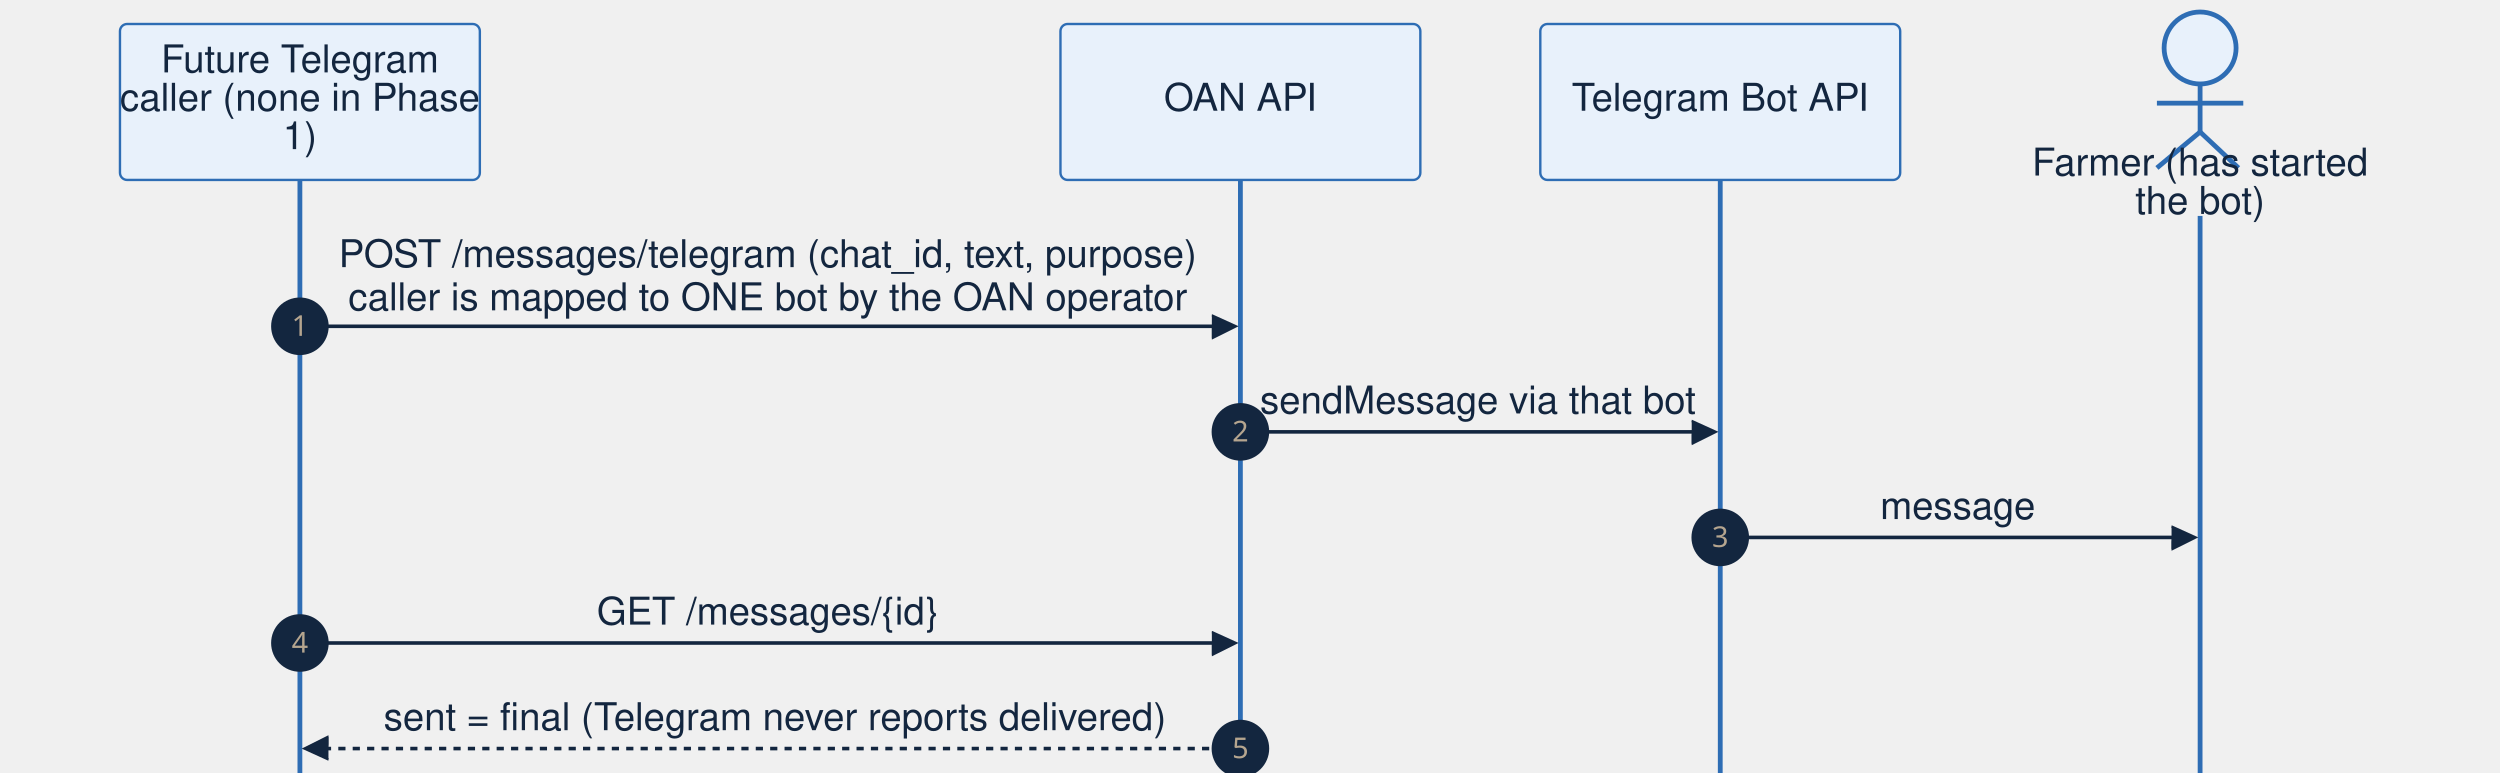
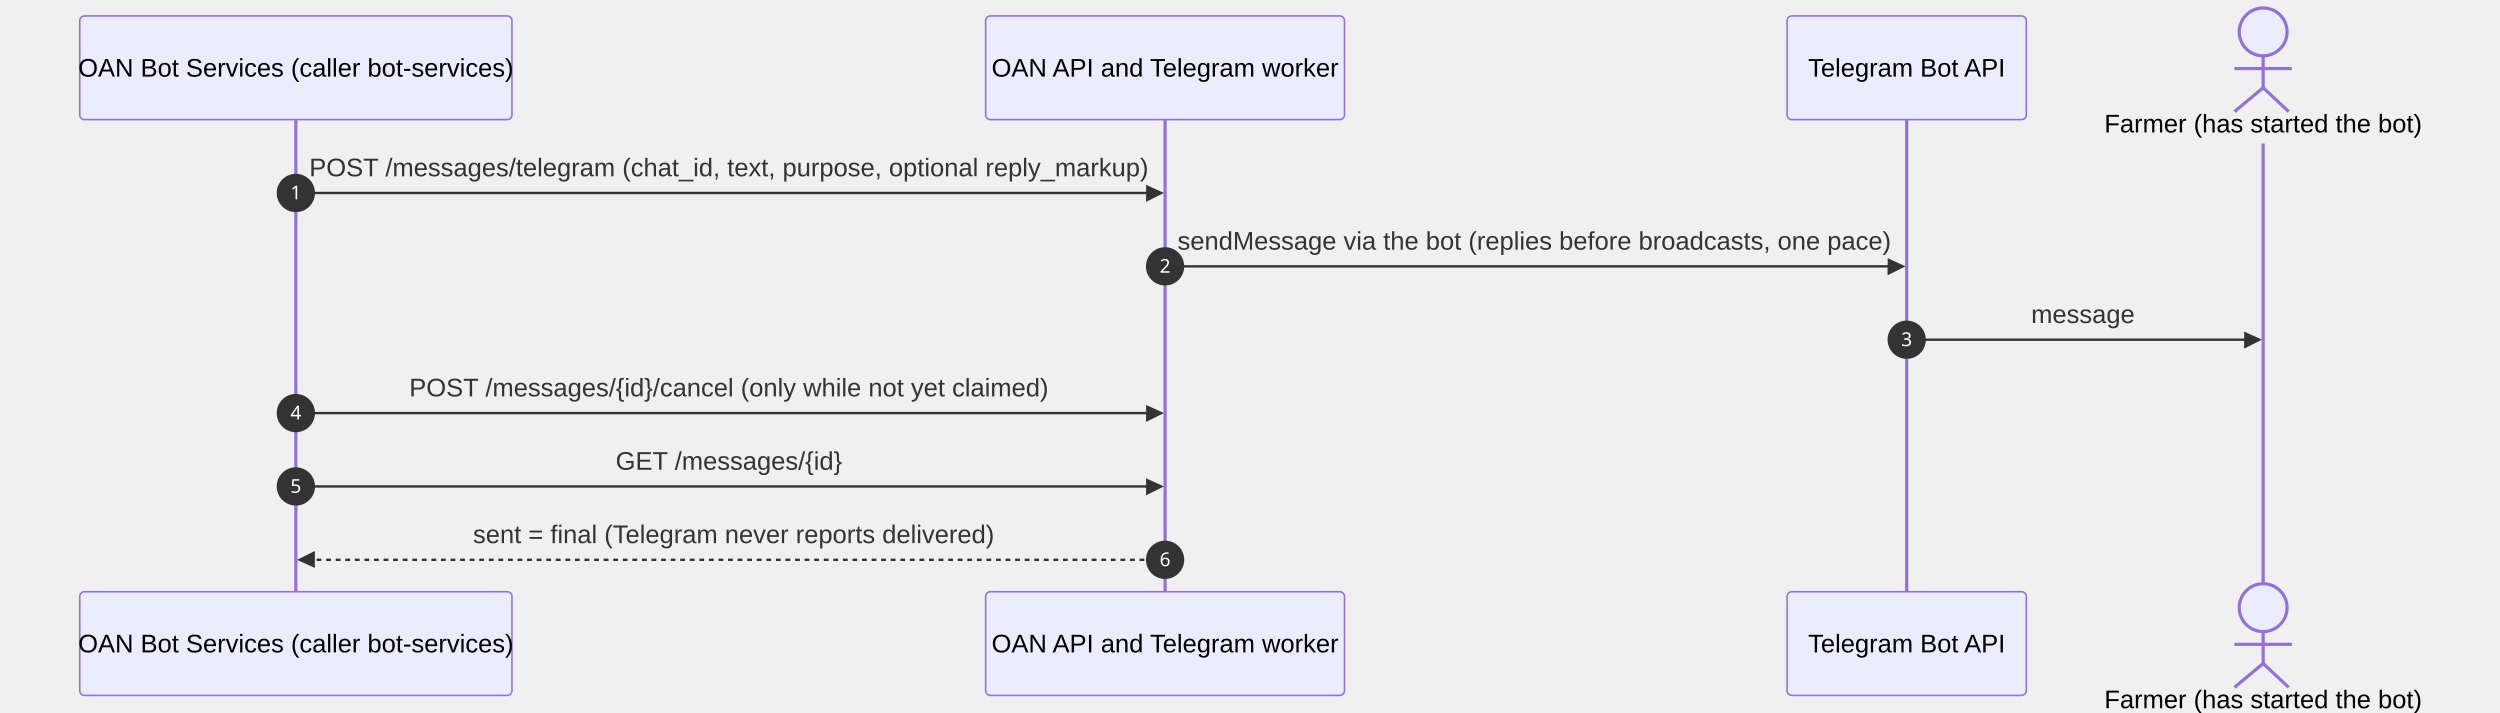
- <svg xmlns="http://www.w3.org/2000/svg" id="my-svg" width="100%" style="max-width: 1042px; background-color: white;" viewBox="-50 -10 1042 322" role="graphics-document document" aria-roledescription="sequence">
+ <svg xmlns="http://www.w3.org/2000/svg" id="my-svg" width="100%" style="max-width: 1567.5px; background-color: white;" viewBox="-50 -10 1567.5 447" role="graphics-document document" aria-roledescription="sequence">
+   <g />
  <g>
-     <line id="actor3" x1="867" y1="80" x2="867" y2="2000" class="actor-line 200" stroke-width="0.5px" stroke="#999" name="F" data-et="life-line" data-id="F" />
+     <rect x="1070.5" y="361" fill="#eaeaea" stroke="#666" width="150" height="65" name="B" rx="3" ry="3" class="actor actor-bottom" />
+     <text x="1145.5" y="393.5" dominant-baseline="central" alignment-baseline="central" class="actor actor-box" style="text-anchor: middle; font-size: 16px; font-weight: 400;">
+       <tspan x="1145.5" dy="0">Telegram Bot API</tspan>
+     </text>
  </g>
  <g>
-     <line id="actor2" x1="667" y1="65" x2="667" y2="2000" class="actor-line 200" stroke-width="0.5px" stroke="#999" name="B" data-et="life-line" data-id="B" />
+     <rect x="568" y="361" fill="#eaeaea" stroke="#666" width="225" height="65" name="OAN" rx="3" ry="3" class="actor actor-bottom" />
+     <text x="680.5" y="393.5" dominant-baseline="central" alignment-baseline="central" class="actor actor-box" style="text-anchor: middle; font-size: 16px; font-weight: 400;">
+       <tspan x="680.5" dy="0">OAN API and Telegram worker</tspan>
+     </text>
+   </g>
+   <g>
+     <rect x="0" y="361" fill="#eaeaea" stroke="#666" width="271" height="65" name="T" rx="3" ry="3" class="actor actor-bottom" />
+     <text x="135.5" y="393.5" dominant-baseline="central" alignment-baseline="central" class="actor actor-box" style="text-anchor: middle; font-size: 16px; font-weight: 400;">
+       <tspan x="135.5" dy="0">OAN Bot Services (caller bot-services)</tspan>
+     </text>
+   </g>
+   <g>
+     <line id="actor3" x1="1369" y1="80" x2="1369" y2="361" class="actor-line 200" stroke-width="0.5px" stroke="#999" name="F" data-et="life-line" data-id="F" />
+   </g>
+   <g>
+     <line id="actor2" x1="1145.5" y1="65" x2="1145.5" y2="361" class="actor-line 200" stroke-width="0.5px" stroke="#999" name="B" data-et="life-line" data-id="B" />
    <g id="root-2" data-et="participant" data-type="participant" data-id="B">
-       <rect x="592" y="0" fill="#eaeaea" stroke="#666" width="150" height="65" name="B" rx="3" ry="3" class="actor actor-top" />
-       <text x="667" y="32.5" dominant-baseline="central" alignment-baseline="central" class="actor actor-box" style="text-anchor: middle; font-size: 16px; font-weight: 400;">
-         <tspan x="667" dy="0">Telegram Bot API</tspan>
+       <rect x="1070.5" y="0" fill="#eaeaea" stroke="#666" width="150" height="65" name="B" rx="3" ry="3" class="actor actor-top" />
+       <text x="1145.5" y="32.5" dominant-baseline="central" alignment-baseline="central" class="actor actor-box" style="text-anchor: middle; font-size: 16px; font-weight: 400;">
+         <tspan x="1145.5" dy="0">Telegram Bot API</tspan>
      </text>
    </g>
  </g>
  <g>
-     <line id="actor1" x1="467" y1="65" x2="467" y2="2000" class="actor-line 200" stroke-width="0.5px" stroke="#999" name="OAN" data-et="life-line" data-id="OAN" />
+     <line id="actor1" x1="680.5" y1="65" x2="680.5" y2="361" class="actor-line 200" stroke-width="0.5px" stroke="#999" name="OAN" data-et="life-line" data-id="OAN" />
    <g id="root-1" data-et="participant" data-type="participant" data-id="OAN">
-       <rect x="392" y="0" fill="#eaeaea" stroke="#666" width="150" height="65" name="OAN" rx="3" ry="3" class="actor actor-top" />
-       <text x="467" y="32.5" dominant-baseline="central" alignment-baseline="central" class="actor actor-box" style="text-anchor: middle; font-size: 16px; font-weight: 400;">
-         <tspan x="467" dy="0">OAN API</tspan>
+       <rect x="568" y="0" fill="#eaeaea" stroke="#666" width="225" height="65" name="OAN" rx="3" ry="3" class="actor actor-top" />
+       <text x="680.5" y="32.5" dominant-baseline="central" alignment-baseline="central" class="actor actor-box" style="text-anchor: middle; font-size: 16px; font-weight: 400;">
+         <tspan x="680.5" dy="0">OAN API and Telegram worker</tspan>
      </text>
    </g>
  </g>
  <g>
-     <line id="actor0" x1="75" y1="65" x2="75" y2="2000" class="actor-line 200" stroke-width="0.5px" stroke="#999" name="T" data-et="life-line" data-id="T" />
+     <line id="actor0" x1="135.5" y1="65" x2="135.5" y2="361" class="actor-line 200" stroke-width="0.5px" stroke="#999" name="T" data-et="life-line" data-id="T" />
    <g id="root-0" data-et="participant" data-type="participant" data-id="T">
-       <rect x="0" y="0" fill="#eaeaea" stroke="#666" width="150" height="65" name="T" rx="3" ry="3" class="actor actor-top" />
-       <text x="75" y="32.5" dominant-baseline="central" alignment-baseline="central" class="actor actor-box" style="text-anchor: middle; font-size: 16px; font-weight: 400;">
-         <tspan x="75" dy="-16">Future Telegram</tspan>
-       </text>
-       <text x="75" y="32.5" dominant-baseline="central" alignment-baseline="central" class="actor actor-box" style="text-anchor: middle; font-size: 16px; font-weight: 400;">
-         <tspan x="75" dy="0">caller (none in Phase</tspan>
-       </text>
-       <text x="75" y="32.5" dominant-baseline="central" alignment-baseline="central" class="actor actor-box" style="text-anchor: middle; font-size: 16px; font-weight: 400;">
-         <tspan x="75" dy="16">1)</tspan>
+       <rect x="0" y="0" fill="#eaeaea" stroke="#666" width="271" height="65" name="T" rx="3" ry="3" class="actor actor-top" />
+       <text x="135.5" y="32.5" dominant-baseline="central" alignment-baseline="central" class="actor actor-box" style="text-anchor: middle; font-size: 16px; font-weight: 400;">
+         <tspan x="135.5" dy="0">OAN Bot Services (caller bot-services)</tspan>
      </text>
    </g>
  </g>
-   <style>#my-svg{font-family:Helvetica,Arial,sans-serif;font-size:16px;fill:#13263F;}@keyframes edge-animation-frame{from{stroke-dashoffset:0;}}@keyframes dash{to{stroke-dashoffset:0;}}#my-svg .edge-animation-slow{stroke-dasharray:9,5!important;stroke-dashoffset:900;animation:dash 50s linear infinite;stroke-linecap:round;}#my-svg .edge-animation-fast{stroke-dasharray:9,5!important;stroke-dashoffset:900;animation:dash 20s linear infinite;stroke-linecap:round;}#my-svg .error-icon{fill:#F4F6F8;}#my-svg .error-text{fill:#0b0907;stroke:#0b0907;}#my-svg .edge-thickness-normal{stroke-width:1px;}#my-svg .edge-thickness-thick{stroke-width:3.5px;}#my-svg .edge-pattern-solid{stroke-dasharray:0;}#my-svg .edge-thickness-invisible{stroke-width:0;fill:none;}#my-svg .edge-pattern-dashed{stroke-dasharray:3;}#my-svg .edge-pattern-dotted{stroke-dasharray:2;}#my-svg .marker{fill:#4A5A70;stroke:#4A5A70;}#my-svg .marker.cross{stroke:#4A5A70;}#my-svg svg{font-family:Helvetica,Arial,sans-serif;font-size:16px;}#my-svg p{margin:0;}#my-svg .actor{stroke:#2E6DB4;fill:#E8F1FB;stroke-width:1;}#my-svg rect.actor.outer-path[data-look="neo"]{filter:drop-shadow( 1px 2px 2px rgba(185,185,185,1));}#my-svg rect.note[data-look="neo"]{stroke:#C9A227;fill:#FFF8D6;filter:drop-shadow( 1px 2px 2px rgba(185,185,185,1));}#my-svg text.actor&gt;tspan{fill:#13263F;stroke:none;}#my-svg .actor-line{stroke:#2E6DB4;}#my-svg .innerArc{stroke-width:1.5;stroke-dasharray:none;}#my-svg .messageLine0{stroke-width:1.5;stroke-dasharray:none;stroke:#13263F;}#my-svg .messageLine1{stroke-width:1.5;stroke-dasharray:2,2;stroke:#13263F;}#my-svg [id$="-arrowhead"] path{fill:#13263F;stroke:#13263F;}#my-svg .sequenceNumber{fill:#b5a58f;}#my-svg [id$="-sequencenumber"]{fill:#13263F;}#my-svg [id$="-crosshead"] path{fill:#13263F;stroke:#13263F;}#my-svg .messageText{fill:#13263F;stroke:none;}#my-svg .labelBox{stroke:#2E6DB4;fill:#E8F1FB;filter:none;}#my-svg .labelText,#my-svg .labelText&gt;tspan{fill:#13263F;stroke:none;}#my-svg .loopText,#my-svg .loopText&gt;tspan{fill:#13263F;stroke:none;}#my-svg .sectionTitle,#my-svg .sectionTitle&gt;tspan{fill:#13263F;stroke:none;}#my-svg .loopLine{stroke-width:2px;stroke-dasharray:2,2;stroke:#2E6DB4;fill:#2E6DB4;}#my-svg .note{stroke:#C9A227;fill:#FFF8D6;}#my-svg .noteText,#my-svg .noteText&gt;tspan{fill:#333;stroke:none;font-weight:normal;}#my-svg .activation0{fill:#FFF4E0;stroke:hsl(38.71, 100%, 83.922%);}#my-svg .activation1{fill:#FFF4E0;stroke:hsl(38.71, 100%, 83.922%);}#my-svg .activation2{fill:#FFF4E0;stroke:hsl(38.71, 100%, 83.922%);}#my-svg .actorPopupMenu{position:absolute;}#my-svg .actorPopupMenuPanel{position:absolute;fill:#E8F1FB;box-shadow:0px 8px 16px 0px rgba(0,0,0,0.2);filter:drop-shadow(3px 5px 2px rgb(0 0 0 / 0.4));}#my-svg .actor-man circle,#my-svg line{fill:#E8F1FB;stroke-width:2px;}#my-svg g rect.rect{filter:drop-shadow( 1px 2px 2px rgba(185,185,185,1));stroke:#2E6DB4;}#my-svg .node .neo-node{stroke:#2E6DB4;}#my-svg [data-look="neo"].node rect,#my-svg [data-look="neo"].cluster rect,#my-svg [data-look="neo"].node polygon{stroke:url(#my-svg-gradient);filter:drop-shadow( 1px 2px 2px rgba(185,185,185,1));}#my-svg [data-look="neo"].swimlane.cluster rect{filter:none;}#my-svg [data-look="neo"].node path{stroke:url(#my-svg-gradient);stroke-width:1px;}#my-svg [data-look="neo"].node .outer-path{filter:drop-shadow( 1px 2px 2px rgba(185,185,185,1));}#my-svg [data-look="neo"].node .neo-line path{stroke:#2E6DB4;filter:none;}#my-svg [data-look="neo"].node circle{stroke:url(#my-svg-gradient);filter:drop-shadow( 1px 2px 2px rgba(185,185,185,1));}#my-svg [data-look="neo"].node circle .state-start{fill:#000000;}#my-svg [data-look="neo"].icon-shape .icon{fill:url(#my-svg-gradient);filter:drop-shadow( 1px 2px 2px rgba(185,185,185,1));}#my-svg [data-look="neo"].icon-shape .icon-neo path{stroke:url(#my-svg-gradient);filter:drop-shadow( 1px 2px 2px rgba(185,185,185,1));}#my-svg :root{--mermaid-font-family:"trebuchet ms",verdana,arial,sans-serif;}</style>
+   <style>#my-svg{font-family:"trebuchet ms",verdana,arial,sans-serif;font-size:16px;fill:#333;}@keyframes edge-animation-frame{from{stroke-dashoffset:0;}}@keyframes dash{to{stroke-dashoffset:0;}}#my-svg .edge-animation-slow{stroke-dasharray:9,5!important;stroke-dashoffset:900;animation:dash 50s linear infinite;stroke-linecap:round;}#my-svg .edge-animation-fast{stroke-dasharray:9,5!important;stroke-dashoffset:900;animation:dash 20s linear infinite;stroke-linecap:round;}#my-svg .error-icon{fill:#552222;}#my-svg .error-text{fill:#552222;stroke:#552222;}#my-svg .edge-thickness-normal{stroke-width:1px;}#my-svg .edge-thickness-thick{stroke-width:3.5px;}#my-svg .edge-pattern-solid{stroke-dasharray:0;}#my-svg .edge-thickness-invisible{stroke-width:0;fill:none;}#my-svg .edge-pattern-dashed{stroke-dasharray:3;}#my-svg .edge-pattern-dotted{stroke-dasharray:2;}#my-svg .marker{fill:#333333;stroke:#333333;}#my-svg .marker.cross{stroke:#333333;}#my-svg svg{font-family:"trebuchet ms",verdana,arial,sans-serif;font-size:16px;}#my-svg p{margin:0;}#my-svg .actor{stroke:#9370DB;fill:#ECECFF;stroke-width:1;}#my-svg rect.actor.outer-path[data-look="neo"]{filter:drop-shadow(1px 2px 2px rgba(185, 185, 185, 1));}#my-svg rect.note[data-look="neo"]{stroke:#aaaa33;fill:#fff5ad;filter:drop-shadow(1px 2px 2px rgba(185, 185, 185, 1));}#my-svg text.actor&gt;tspan{fill:black;stroke:none;}#my-svg .actor-line{stroke:#9370DB;}#my-svg .innerArc{stroke-width:1.5;stroke-dasharray:none;}#my-svg .messageLine0{stroke-width:1.5;stroke-dasharray:none;stroke:#333;}#my-svg .messageLine1{stroke-width:1.5;stroke-dasharray:2,2;stroke:#333;}#my-svg [id$="-arrowhead"] path{fill:#333;stroke:#333;}#my-svg .sequenceNumber{fill:white;}#my-svg [id$="-sequencenumber"]{fill:#333;}#my-svg [id$="-crosshead"] path{fill:#333;stroke:#333;}#my-svg .messageText{fill:#333;stroke:none;}#my-svg .labelBox{stroke:#9370DB;fill:#ECECFF;filter:none;}#my-svg .labelText,#my-svg .labelText&gt;tspan{fill:black;stroke:none;}#my-svg .loopText,#my-svg .loopText&gt;tspan{fill:black;stroke:none;}#my-svg .sectionTitle,#my-svg .sectionTitle&gt;tspan{fill:black;stroke:none;}#my-svg .loopLine{stroke-width:2px;stroke-dasharray:2,2;stroke:#9370DB;fill:#9370DB;}#my-svg .note{stroke:#aaaa33;fill:#fff5ad;}#my-svg .noteText,#my-svg .noteText&gt;tspan{fill:black;stroke:none;font-weight:normal;}#my-svg .activation0{fill:#f4f4f4;stroke:#666;}#my-svg .activation1{fill:#f4f4f4;stroke:#666;}#my-svg .activation2{fill:#f4f4f4;stroke:#666;}#my-svg .actorPopupMenu{position:absolute;}#my-svg .actorPopupMenuPanel{position:absolute;fill:#ECECFF;box-shadow:0px 8px 16px 0px rgba(0,0,0,0.2);filter:drop-shadow(3px 5px 2px rgb(0 0 0 / 0.4));}#my-svg .actor-man circle,#my-svg line{fill:#ECECFF;stroke-width:2px;}#my-svg g rect.rect{filter:drop-shadow(1px 2px 2px rgba(185, 185, 185, 1));stroke:#9370DB;}#my-svg .node .neo-node{stroke:#9370DB;}#my-svg [data-look="neo"].node rect,#my-svg [data-look="neo"].cluster rect,#my-svg [data-look="neo"].node polygon{stroke:#9370DB;filter:drop-shadow(1px 2px 2px rgba(185, 185, 185, 1));}#my-svg [data-look="neo"].swimlane.cluster rect{filter:none;}#my-svg [data-look="neo"].node path{stroke:#9370DB;stroke-width:1px;}#my-svg [data-look="neo"].node .outer-path{filter:drop-shadow(1px 2px 2px rgba(185, 185, 185, 1));}#my-svg [data-look="neo"].node .neo-line path{stroke:#9370DB;filter:none;}#my-svg [data-look="neo"].node circle{stroke:#9370DB;filter:drop-shadow(1px 2px 2px rgba(185, 185, 185, 1));}#my-svg [data-look="neo"].node circle .state-start{fill:#000000;}#my-svg [data-look="neo"].icon-shape .icon{fill:#9370DB;filter:drop-shadow(1px 2px 2px rgba(185, 185, 185, 1));}#my-svg [data-look="neo"].icon-shape .icon-neo path{stroke:#9370DB;filter:drop-shadow(1px 2px 2px rgba(185, 185, 185, 1));}#my-svg :root{--mermaid-font-family:"trebuchet ms",verdana,arial,sans-serif;}</style>
  <g />
  <defs>
    <symbol id="my-svg-computer" width="24" height="24">
      <path transform="scale(.5)" d="M2 2v13h20v-13h-20zm18 11h-16v-9h16v9zm-10.228 6l.466-1h3.524l.467 1h-4.457zm14.228 3h-24l2-6h2.104l-1.33 4h18.45l-1.297-4h2.073l2 6zm-5-10h-14v-7h14v7z" />
    </symbol>
  </defs>
  <defs>
    <symbol id="my-svg-database" fill-rule="evenodd" clip-rule="evenodd">
      <path transform="scale(.5)" d="M12.258.001l.256.004.255.005.253.008.251.01.249.012.247.015.246.016.242.019.241.02.239.023.236.024.233.027.231.028.229.031.225.032.223.034.22.036.217.038.214.04.211.041.208.043.205.045.201.046.198.048.194.05.191.051.187.053.183.054.18.056.175.057.172.059.168.06.163.061.16.063.155.064.15.066.074.033.073.033.071.034.07.034.069.035.068.035.067.035.066.035.064.036.064.036.062.036.06.036.06.037.058.037.058.037.055.038.055.038.053.038.052.038.051.039.05.039.048.039.047.039.045.04.044.04.043.04.041.04.04.041.039.041.037.041.036.041.034.041.033.042.032.042.03.042.029.042.027.042.026.043.024.043.023.043.021.043.02.043.018.044.017.043.015.044.013.044.012.044.011.045.009.044.007.045.006.045.004.045.002.045.001.045v17l-.001.045-.002.045-.004.045-.006.045-.007.045-.009.044-.011.045-.012.044-.013.044-.015.044-.017.043-.018.044-.02.043-.021.043-.023.043-.024.043-.026.043-.027.042-.029.042-.03.042-.032.042-.033.042-.034.041-.036.041-.037.041-.039.041-.04.041-.041.04-.043.04-.044.04-.045.04-.047.039-.048.039-.05.039-.051.039-.052.038-.053.038-.055.038-.055.038-.058.037-.058.037-.06.037-.06.036-.062.036-.064.036-.064.036-.066.035-.067.035-.068.035-.069.035-.07.034-.071.034-.073.033-.074.033-.15.066-.155.064-.16.063-.163.061-.168.06-.172.059-.175.057-.18.056-.183.054-.187.053-.191.051-.194.05-.198.048-.201.046-.205.045-.208.043-.211.041-.214.04-.217.038-.22.036-.223.034-.225.032-.229.031-.231.028-.233.027-.236.024-.239.023-.241.02-.242.019-.246.016-.247.015-.249.012-.251.01-.253.008-.255.005-.256.004-.258.001-.258-.001-.256-.004-.255-.005-.253-.008-.251-.01-.249-.012-.247-.015-.245-.016-.243-.019-.241-.02-.238-.023-.236-.024-.234-.027-.231-.028-.228-.031-.226-.032-.223-.034-.22-.036-.217-.038-.214-.04-.211-.041-.208-.043-.204-.045-.201-.046-.198-.048-.195-.05-.19-.051-.187-.053-.184-.054-.179-.056-.176-.057-.172-.059-.167-.06-.164-.061-.159-.063-.155-.064-.151-.066-.074-.033-.072-.033-.072-.034-.07-.034-.069-.035-.068-.035-.067-.035-.066-.035-.064-.036-.063-.036-.062-.036-.061-.036-.06-.037-.058-.037-.057-.037-.056-.038-.055-.038-.053-.038-.052-.038-.051-.039-.049-.039-.049-.039-.046-.039-.046-.04-.044-.04-.043-.04-.041-.04-.04-.041-.039-.041-.037-.041-.036-.041-.034-.041-.033-.042-.032-.042-.03-.042-.029-.042-.027-.042-.026-.043-.024-.043-.023-.043-.021-.043-.02-.043-.018-.044-.017-.043-.015-.044-.013-.044-.012-.044-.011-.045-.009-.044-.007-.045-.006-.045-.004-.045-.002-.045-.001-.045v-17l.001-.045.002-.045.004-.045.006-.045.007-.045.009-.044.011-.045.012-.044.013-.044.015-.044.017-.043.018-.044.02-.043.021-.043.023-.043.024-.043.026-.043.027-.042.029-.042.03-.042.032-.042.033-.042.034-.041.036-.041.037-.041.039-.041.04-.041.041-.04.043-.04.044-.04.046-.04.046-.039.049-.039.049-.039.051-.039.052-.038.053-.038.055-.038.056-.038.057-.037.058-.037.06-.037.061-.036.062-.036.063-.036.064-.036.066-.035.067-.035.068-.035.069-.035.07-.034.072-.034.072-.033.074-.033.151-.066.155-.064.159-.063.164-.061.167-.06.172-.059.176-.057.179-.056.184-.054.187-.053.19-.051.195-.05.198-.048.201-.046.204-.045.208-.043.211-.041.214-.04.217-.038.22-.036.223-.034.226-.032.228-.031.231-.028.234-.027.236-.024.238-.023.241-.02.243-.019.245-.016.247-.015.249-.012.251-.01.253-.008.255-.005.256-.004.258-.001.258.001zm-9.258 20.499v.01l.001.021.003.021.004.022.005.021.006.022.007.022.009.023.01.022.011.023.012.023.013.023.015.023.016.024.017.023.018.024.019.024.021.024.022.025.023.024.024.025.052.049.056.05.061.051.066.051.07.051.075.051.079.052.084.052.088.052.092.052.097.052.102.051.105.052.11.052.114.051.119.051.123.051.127.05.131.05.135.05.139.048.144.049.147.047.152.047.155.047.16.045.163.045.167.043.171.043.176.041.178.041.183.039.187.039.19.037.194.035.197.035.202.033.204.031.209.03.212.029.216.027.219.025.222.024.226.021.23.02.233.018.236.016.24.015.243.012.246.01.249.008.253.005.256.004.259.001.26-.001.257-.004.254-.005.25-.008.247-.011.244-.012.241-.014.237-.016.233-.018.231-.021.226-.021.224-.024.22-.026.216-.027.212-.028.21-.031.205-.031.202-.034.198-.034.194-.036.191-.037.187-.039.183-.04.179-.04.175-.042.172-.043.168-.044.163-.045.16-.046.155-.046.152-.047.148-.048.143-.049.139-.049.136-.05.131-.05.126-.05.123-.051.118-.052.114-.051.11-.052.106-.052.101-.052.096-.052.092-.052.088-.053.083-.051.079-.052.074-.052.07-.051.065-.051.06-.051.056-.05.051-.05.023-.024.023-.025.021-.024.02-.024.019-.024.018-.024.017-.024.015-.023.014-.024.013-.023.012-.023.01-.023.01-.022.008-.022.006-.022.006-.022.004-.022.004-.021.001-.021.001-.021v-4.127l-.077.055-.08.053-.083.054-.085.053-.087.052-.09.052-.093.051-.095.05-.097.05-.1.049-.102.049-.105.048-.106.047-.109.047-.111.046-.114.045-.115.045-.118.044-.12.043-.122.042-.124.042-.126.041-.128.04-.13.04-.132.038-.134.038-.135.037-.138.037-.139.035-.142.035-.143.034-.144.033-.147.032-.148.031-.15.03-.151.03-.153.029-.154.027-.156.027-.158.026-.159.025-.161.024-.162.023-.163.022-.165.021-.166.02-.167.019-.169.018-.169.017-.171.016-.173.015-.173.014-.175.013-.175.012-.177.011-.178.01-.179.008-.179.008-.181.006-.182.005-.182.004-.184.003-.184.002h-.37l-.184-.002-.184-.003-.182-.004-.182-.005-.181-.006-.179-.008-.179-.008-.178-.01-.176-.011-.176-.012-.175-.013-.173-.014-.172-.015-.171-.016-.17-.017-.169-.018-.167-.019-.166-.02-.165-.021-.163-.022-.162-.023-.161-.024-.159-.025-.157-.026-.156-.027-.155-.027-.153-.029-.151-.03-.15-.03-.148-.031-.146-.032-.145-.033-.143-.034-.141-.035-.14-.035-.137-.037-.136-.037-.134-.038-.132-.038-.13-.04-.128-.04-.126-.041-.124-.042-.122-.042-.12-.044-.117-.043-.116-.045-.113-.045-.112-.046-.109-.047-.106-.047-.105-.048-.102-.049-.1-.049-.097-.05-.095-.05-.093-.052-.09-.051-.087-.052-.085-.053-.083-.054-.08-.054-.077-.054v4.127zm0-5.654v.011l.001.021.003.021.004.021.005.022.006.022.007.022.009.022.01.022.011.023.012.023.013.023.015.024.016.023.017.024.018.024.019.024.021.024.022.024.023.025.024.024.052.05.056.05.061.05.066.051.07.051.075.052.079.051.084.052.088.052.092.052.097.052.102.052.105.052.11.051.114.051.119.052.123.05.127.051.131.05.135.049.139.049.144.048.147.048.152.047.155.046.16.045.163.045.167.044.171.042.176.042.178.04.183.04.187.038.19.037.194.036.197.034.202.033.204.032.209.03.212.028.216.027.219.025.222.024.226.022.23.02.233.018.236.016.24.014.243.012.246.01.249.008.253.006.256.003.259.001.26-.001.257-.003.254-.006.25-.008.247-.01.244-.012.241-.015.237-.016.233-.018.231-.02.226-.022.224-.024.22-.025.216-.027.212-.029.21-.03.205-.032.202-.033.198-.035.194-.036.191-.037.187-.039.183-.039.179-.041.175-.042.172-.043.168-.044.163-.045.16-.045.155-.047.152-.047.148-.048.143-.048.139-.05.136-.049.131-.05.126-.051.123-.051.118-.051.114-.052.11-.052.106-.052.101-.052.096-.052.092-.052.088-.052.083-.052.079-.052.074-.051.07-.052.065-.051.06-.05.056-.051.051-.049.023-.025.023-.024.021-.025.02-.024.019-.024.018-.024.017-.024.015-.023.014-.023.013-.024.012-.022.01-.023.01-.023.008-.022.006-.022.006-.022.004-.021.004-.022.001-.021.001-.021v-4.139l-.077.054-.08.054-.083.054-.085.052-.087.053-.09.051-.093.051-.095.051-.097.05-.1.049-.102.049-.105.048-.106.047-.109.047-.111.046-.114.045-.115.044-.118.044-.12.044-.122.042-.124.042-.126.041-.128.04-.13.039-.132.039-.134.038-.135.037-.138.036-.139.036-.142.035-.143.033-.144.033-.147.033-.148.031-.15.03-.151.03-.153.028-.154.028-.156.027-.158.026-.159.025-.161.024-.162.023-.163.022-.165.021-.166.02-.167.019-.169.018-.169.017-.171.016-.173.015-.173.014-.175.013-.175.012-.177.011-.178.009-.179.009-.179.007-.181.007-.182.005-.182.004-.184.003-.184.002h-.37l-.184-.002-.184-.003-.182-.004-.182-.005-.181-.007-.179-.007-.179-.009-.178-.009-.176-.011-.176-.012-.175-.013-.173-.014-.172-.015-.171-.016-.17-.017-.169-.018-.167-.019-.166-.02-.165-.021-.163-.022-.162-.023-.161-.024-.159-.025-.157-.026-.156-.027-.155-.028-.153-.028-.151-.03-.15-.03-.148-.031-.146-.033-.145-.033-.143-.033-.141-.035-.14-.036-.137-.036-.136-.037-.134-.038-.132-.039-.13-.039-.128-.04-.126-.041-.124-.042-.122-.043-.12-.043-.117-.044-.116-.044-.113-.046-.112-.046-.109-.046-.106-.047-.105-.048-.102-.049-.1-.049-.097-.05-.095-.051-.093-.051-.09-.051-.087-.053-.085-.052-.083-.054-.08-.054-.077-.054v4.139zm0-5.666v.011l.001.02.003.022.004.021.005.022.006.021.007.022.009.023.01.022.011.023.012.023.013.023.015.023.016.024.017.024.018.023.019.024.021.025.022.024.023.024.024.025.052.05.056.05.061.05.066.051.07.051.075.052.079.051.084.052.088.052.092.052.097.052.102.052.105.051.11.052.114.051.119.051.123.051.127.05.131.05.135.05.139.049.144.048.147.048.152.047.155.046.16.045.163.045.167.043.171.043.176.042.178.04.183.04.187.038.19.037.194.036.197.034.202.033.204.032.209.03.212.028.216.027.219.025.222.024.226.021.23.02.233.018.236.017.24.014.243.012.246.01.249.008.253.006.256.003.259.001.26-.001.257-.003.254-.006.25-.008.247-.01.244-.013.241-.014.237-.016.233-.018.231-.02.226-.022.224-.024.22-.025.216-.027.212-.029.21-.03.205-.032.202-.033.198-.035.194-.036.191-.037.187-.039.183-.039.179-.041.175-.042.172-.043.168-.044.163-.045.16-.045.155-.047.152-.047.148-.048.143-.049.139-.049.136-.049.131-.051.126-.05.123-.051.118-.052.114-.051.11-.052.106-.052.101-.052.096-.052.092-.052.088-.052.083-.052.079-.052.074-.052.07-.051.065-.051.06-.051.056-.05.051-.049.023-.025.023-.025.021-.024.02-.024.019-.024.018-.024.017-.024.015-.023.014-.024.013-.023.012-.023.01-.022.01-.023.008-.022.006-.022.006-.022.004-.022.004-.021.001-.021.001-.021v-4.153l-.077.054-.08.054-.083.053-.085.053-.087.053-.09.051-.093.051-.095.051-.097.05-.1.049-.102.048-.105.048-.106.048-.109.046-.111.046-.114.046-.115.044-.118.044-.12.043-.122.043-.124.042-.126.041-.128.04-.13.039-.132.039-.134.038-.135.037-.138.036-.139.036-.142.034-.143.034-.144.033-.147.032-.148.032-.15.03-.151.03-.153.028-.154.028-.156.027-.158.026-.159.024-.161.024-.162.023-.163.023-.165.021-.166.02-.167.019-.169.018-.169.017-.171.016-.173.015-.173.014-.175.013-.175.012-.177.01-.178.01-.179.009-.179.007-.181.006-.182.006-.182.004-.184.003-.184.001-.185.001-.185-.001-.184-.001-.184-.003-.182-.004-.182-.006-.181-.006-.179-.007-.179-.009-.178-.01-.176-.01-.176-.012-.175-.013-.173-.014-.172-.015-.171-.016-.17-.017-.169-.018-.167-.019-.166-.02-.165-.021-.163-.023-.162-.023-.161-.024-.159-.024-.157-.026-.156-.027-.155-.028-.153-.028-.151-.03-.15-.03-.148-.032-.146-.032-.145-.033-.143-.034-.141-.034-.14-.036-.137-.036-.136-.037-.134-.038-.132-.039-.13-.039-.128-.041-.126-.041-.124-.041-.122-.043-.12-.043-.117-.044-.116-.044-.113-.046-.112-.046-.109-.046-.106-.048-.105-.048-.102-.048-.1-.05-.097-.049-.095-.051-.093-.051-.09-.052-.087-.052-.085-.053-.083-.053-.08-.054-.077-.054v4.153zm8.74-8.179l-.257.004-.254.005-.25.008-.247.011-.244.012-.241.014-.237.016-.233.018-.231.021-.226.022-.224.023-.22.026-.216.027-.212.028-.21.031-.205.032-.202.033-.198.034-.194.036-.191.038-.187.038-.183.04-.179.041-.175.042-.172.043-.168.043-.163.045-.16.046-.155.046-.152.048-.148.048-.143.048-.139.049-.136.05-.131.05-.126.051-.123.051-.118.051-.114.052-.11.052-.106.052-.101.052-.096.052-.092.052-.088.052-.083.052-.079.052-.074.051-.07.052-.065.051-.06.05-.056.05-.051.05-.023.025-.023.024-.021.024-.02.025-.019.024-.018.024-.017.023-.015.024-.014.023-.013.023-.012.023-.01.023-.01.022-.008.022-.006.023-.006.021-.004.022-.004.021-.001.021-.001.021.001.021.001.021.004.021.004.022.006.021.006.023.008.022.01.022.01.023.012.023.013.023.014.023.015.024.017.023.018.024.019.024.02.025.021.024.023.024.023.025.051.05.056.05.06.05.065.051.07.052.074.051.079.052.083.052.088.052.092.052.096.052.101.052.106.052.11.052.114.052.118.051.123.051.126.051.131.05.136.05.139.049.143.048.148.048.152.048.155.046.16.046.163.045.168.043.172.043.175.042.179.041.183.04.187.038.191.038.194.036.198.034.202.033.205.032.21.031.212.028.216.027.22.026.224.023.226.022.231.021.233.018.237.016.241.014.244.012.247.011.25.008.254.005.257.004.26.001.26-.001.257-.004.254-.005.25-.008.247-.011.244-.012.241-.014.237-.016.233-.018.231-.021.226-.022.224-.023.22-.026.216-.027.212-.028.21-.031.205-.032.202-.033.198-.034.194-.036.191-.038.187-.038.183-.04.179-.041.175-.042.172-.043.168-.043.163-.045.16-.046.155-.046.152-.048.148-.048.143-.048.139-.049.136-.05.131-.05.126-.051.123-.051.118-.051.114-.052.11-.052.106-.052.101-.052.096-.052.092-.052.088-.052.083-.052.079-.052.074-.051.07-.052.065-.051.06-.05.056-.05.051-.05.023-.025.023-.024.021-.024.02-.025.019-.024.018-.024.017-.023.015-.024.014-.023.013-.023.012-.023.01-.023.01-.022.008-.022.006-.023.006-.021.004-.022.004-.021.001-.021.001-.021-.001-.021-.001-.021-.004-.021-.004-.022-.006-.021-.006-.023-.008-.022-.01-.022-.01-.023-.012-.023-.013-.023-.014-.023-.015-.024-.017-.023-.018-.024-.019-.024-.02-.025-.021-.024-.023-.024-.023-.025-.051-.05-.056-.05-.06-.05-.065-.051-.07-.052-.074-.051-.079-.052-.083-.052-.088-.052-.092-.052-.096-.052-.101-.052-.106-.052-.11-.052-.114-.052-.118-.051-.123-.051-.126-.051-.131-.05-.136-.05-.139-.049-.143-.048-.148-.048-.152-.048-.155-.046-.16-.046-.163-.045-.168-.043-.172-.043-.175-.042-.179-.041-.183-.04-.187-.038-.191-.038-.194-.036-.198-.034-.202-.033-.205-.032-.21-.031-.212-.028-.216-.027-.22-.026-.224-.023-.226-.022-.231-.021-.233-.018-.237-.016-.241-.014-.244-.012-.247-.011-.25-.008-.254-.005-.257-.004-.26-.001-.26.001z" />
    </symbol>
  </defs>
  <defs>
    <symbol id="my-svg-clock" width="24" height="24">
      <path transform="scale(.5)" d="M12 2c5.514 0 10 4.486 10 10s-4.486 10-10 10-10-4.486-10-10 4.486-10 10-10zm0-2c-6.627 0-12 5.373-12 12s5.373 12 12 12 12-5.373 12-12-5.373-12-12-12zm5.848 12.459c.202.038.202.333.001.372-1.907.361-6.045 1.111-6.547 1.111-.719 0-1.301-.582-1.301-1.301 0-.512.77-5.447 1.125-7.445.034-.192.312-.181.343.014l.985 6.238 5.394 1.011z" />
    </symbol>
  </defs>
  <defs>
    <marker id="my-svg-arrowhead" refX="7.9" refY="5" markerUnits="userSpaceOnUse" markerWidth="12" markerHeight="12" orient="auto-start-reverse">
      <path d="M -1 0 L 10 5 L 0 10 z" />
    </marker>
  </defs>
  <defs>
    <marker id="my-svg-crosshead" markerWidth="15" markerHeight="8" orient="auto" refX="4" refY="4.5">
      <path fill="none" stroke="#000000" stroke-width="1pt" d="M 1,2 L 6,7 M 6,2 L 1,7" style="stroke-dasharray: 0, 0;" />
    </marker>
  </defs>
  <defs>
    <marker id="my-svg-filled-head" refX="15.5" refY="7" markerWidth="20" markerHeight="28" orient="auto">
      <path d="M 18,7 L9,13 L14,7 L9,1 Z" />
    </marker>
  </defs>
  <defs>
    <marker id="my-svg-sequencenumber" refX="15" refY="15" markerWidth="60" markerHeight="40" orient="auto">
      <circle cx="15" cy="15" r="6" />
    </marker>
  </defs>
  <defs>
    <marker id="my-svg-solidTopArrowHead" refX="7.9" refY="7.25" markerUnits="userSpaceOnUse" markerWidth="12" markerHeight="12" orient="auto-start-reverse">
      <path d="M 0 0 L 10 8 L 0 8 z" />
    </marker>
  </defs>
  <defs>
    <marker id="my-svg-solidBottomArrowHead" refX="7.9" refY="0.75" markerUnits="userSpaceOnUse" markerWidth="12" markerHeight="12" orient="auto-start-reverse">
      <path d="M 0 0 L 10 0 L 0 8 z" />
    </marker>
  </defs>
  <defs>
    <marker id="my-svg-stickTopArrowHead" refX="7.5" refY="7" markerUnits="userSpaceOnUse" markerWidth="12" markerHeight="12" orient="auto-start-reverse">
      <path d="M 0 0 L 7 7" stroke="black" stroke-width="1.5" fill="none" />
    </marker>
  </defs>
  <defs>
    <marker id="my-svg-stickBottomArrowHead" refX="7.5" refY="0" markerUnits="userSpaceOnUse" markerWidth="12" markerHeight="12" orient="auto-start-reverse">
      <path d="M 0 7 L 7 0" stroke="black" stroke-width="1.5" fill="none" />
    </marker>
  </defs>
-   <g class="actor-man actor-top" name="F" data-et="participant" data-type="actor" data-id="F" style="stroke: rgb(46, 109, 180);">
-     <line id="actor-man-torso3" x1="867" y1="25" x2="867" y2="45" />
-     <line id="actor-man-arms3" x1="849" y1="33" x2="885" y2="33" />
-     <line x1="849" y1="60" x2="867" y2="45" />
-     <line x1="867" y1="45" x2="883" y2="60" />
-     <circle cx="867" cy="10" r="15" width="150" height="65" />
-     <text x="867" y="67.5" dominant-baseline="central" alignment-baseline="central" class="actor actor-man" style="text-anchor: middle; font-size: 16px; font-weight: 400;">
-       <tspan x="867" dy="-8">Farmer (has started</tspan>
-     </text>
-     <text x="867" y="67.5" dominant-baseline="central" alignment-baseline="central" class="actor actor-man" style="text-anchor: middle; font-size: 16px; font-weight: 400;">
-       <tspan x="867" dy="8">the bot)</tspan>
+   <g class="actor-man actor-top" name="F" data-et="participant" data-type="actor" data-id="F" style="stroke: rgb(147, 112, 219);">
+     <line id="actor-man-torso3" x1="1369" y1="25" x2="1369" y2="45" />
+     <line id="actor-man-arms3" x1="1351" y1="33" x2="1387" y2="33" />
+     <line x1="1351" y1="60" x2="1369" y2="45" />
+     <line x1="1369" y1="45" x2="1385" y2="60" />
+     <circle cx="1369" cy="10" r="15" width="197" height="65" />
+     <text x="1369" y="67.5" dominant-baseline="central" alignment-baseline="central" class="actor actor-man" style="text-anchor: middle; font-size: 16px; font-weight: 400;">
+       <tspan x="1369" dy="0">Farmer (has started the bot)</tspan>
    </text>
  </g>
-   <text x="270" y="80" text-anchor="middle" dominant-baseline="middle" alignment-baseline="middle" class="messageText" dy="1em" style="font-size: 16px; font-weight: 400;">POST /messages/telegram (chat_id, text, purpose)</text>
-   <text x="270" y="98" text-anchor="middle" dominant-baseline="middle" alignment-baseline="middle" class="messageText" dy="1em" style="font-size: 16px; font-weight: 400;">caller is mapped to ONE bot by the OAN operator</text>
-   <line x1="82" y1="126" x2="463" y2="126" class="messageLine0" data-et="message" data-id="i1" data-from="T" data-to="OAN" stroke-width="2" stroke="none" marker-end="url(#my-svg-arrowhead)" style="fill: none;" />
-   <line x1="75" y1="126" x2="75" y2="126" stroke-width="0" marker-start="url(#my-svg-sequencenumber)" />
-   <text x="75" y="130" font-family="sans-serif" font-size="12px" text-anchor="middle" class="sequenceNumber">1</text>
-   <text x="566" y="141" text-anchor="middle" dominant-baseline="middle" alignment-baseline="middle" class="messageText" dy="1em" style="font-size: 16px; font-weight: 400;">sendMessage via that bot</text>
-   <line x1="474" y1="170" x2="663" y2="170" class="messageLine0" data-et="message" data-id="i2" data-from="OAN" data-to="B" stroke-width="2" stroke="none" marker-end="url(#my-svg-arrowhead)" style="fill: none;" />
-   <line x1="467" y1="170" x2="467" y2="170" stroke-width="0" marker-start="url(#my-svg-sequencenumber)" />
-   <text x="467" y="174" font-family="sans-serif" font-size="12px" text-anchor="middle" class="sequenceNumber">2</text>
-   <text x="766" y="185" text-anchor="middle" dominant-baseline="middle" alignment-baseline="middle" class="messageText" dy="1em" style="font-size: 16px; font-weight: 400;">message</text>
-   <line x1="674" y1="214" x2="863" y2="214" class="messageLine0" data-et="message" data-id="i3" data-from="B" data-to="F" stroke-width="2" stroke="none" marker-end="url(#my-svg-arrowhead)" style="fill: none;" />
-   <line x1="667" y1="214" x2="667" y2="214" stroke-width="0" marker-start="url(#my-svg-sequencenumber)" />
-   <text x="667" y="218" font-family="sans-serif" font-size="12px" text-anchor="middle" class="sequenceNumber">3</text>
-   <text x="270" y="229" text-anchor="middle" dominant-baseline="middle" alignment-baseline="middle" class="messageText" dy="1em" style="font-size: 16px; font-weight: 400;">GET /messages/{id}</text>
-   <line x1="82" y1="258" x2="463" y2="258" class="messageLine0" data-et="message" data-id="i4" data-from="T" data-to="OAN" stroke-width="2" stroke="none" marker-end="url(#my-svg-arrowhead)" style="fill: none;" />
-   <line x1="75" y1="258" x2="75" y2="258" stroke-width="0" marker-start="url(#my-svg-sequencenumber)" />
-   <text x="75" y="262" font-family="sans-serif" font-size="12px" text-anchor="middle" class="sequenceNumber">4</text>
-   <text x="273" y="273" text-anchor="middle" dominant-baseline="middle" alignment-baseline="middle" class="messageText" dy="1em" style="font-size: 16px; font-weight: 400;">sent = final (Telegram never reports delivered)</text>
-   <line x1="472" y1="302" x2="79" y2="302" class="messageLine1" data-et="message" data-id="i5" data-from="OAN" data-to="T" stroke-width="2" stroke="none" marker-end="url(#my-svg-arrowhead)" style="stroke-dasharray: 3, 3; fill: none;" />
-   <line x1="467" y1="302" x2="467" y2="302" stroke-width="0" marker-start="url(#my-svg-sequencenumber)" />
-   <text x="467" y="306" font-family="sans-serif" font-size="12px" text-anchor="middle" class="sequenceNumber">5</text>
+   <text x="407" y="80" text-anchor="middle" dominant-baseline="middle" alignment-baseline="middle" class="messageText" dy="1em" style="font-size: 16px; font-weight: 400;">POST /messages/telegram (chat_id, text, purpose, optional reply_markup)</text>
+   <line x1="142.5" y1="111" x2="676.5" y2="111" class="messageLine0" data-et="message" data-id="i1" data-from="T" data-to="OAN" stroke-width="2" stroke="none" marker-end="url(#my-svg-arrowhead)" style="fill: none;" />
+   <line x1="135.5" y1="111" x2="135.5" y2="111" stroke-width="0" marker-start="url(#my-svg-sequencenumber)" />
+   <text x="135.5" y="115" font-family="sans-serif" font-size="12px" text-anchor="middle" class="sequenceNumber">1</text>
+   <text x="912" y="126" text-anchor="middle" dominant-baseline="middle" alignment-baseline="middle" class="messageText" dy="1em" style="font-size: 16px; font-weight: 400;">sendMessage via the bot (replies before broadcasts, one pace)</text>
+   <line x1="687.5" y1="157" x2="1141.5" y2="157" class="messageLine0" data-et="message" data-id="i2" data-from="OAN" data-to="B" stroke-width="2" stroke="none" marker-end="url(#my-svg-arrowhead)" style="fill: none;" />
+   <line x1="680.5" y1="157" x2="680.5" y2="157" stroke-width="0" marker-start="url(#my-svg-sequencenumber)" />
+   <text x="680.5" y="161" font-family="sans-serif" font-size="12px" text-anchor="middle" class="sequenceNumber">2</text>
+   <text x="1256" y="172" text-anchor="middle" dominant-baseline="middle" alignment-baseline="middle" class="messageText" dy="1em" style="font-size: 16px; font-weight: 400;">message</text>
+   <line x1="1152.5" y1="203" x2="1365" y2="203" class="messageLine0" data-et="message" data-id="i3" data-from="B" data-to="F" stroke-width="2" stroke="none" marker-end="url(#my-svg-arrowhead)" style="fill: none;" />
+   <line x1="1145.5" y1="203" x2="1145.5" y2="203" stroke-width="0" marker-start="url(#my-svg-sequencenumber)" />
+   <text x="1145.5" y="207" font-family="sans-serif" font-size="12px" text-anchor="middle" class="sequenceNumber">3</text>
+   <text x="407" y="218" text-anchor="middle" dominant-baseline="middle" alignment-baseline="middle" class="messageText" dy="1em" style="font-size: 16px; font-weight: 400;">POST /messages/{id}/cancel (only while not yet claimed)</text>
+   <line x1="142.5" y1="249" x2="676.5" y2="249" class="messageLine0" data-et="message" data-id="i4" data-from="T" data-to="OAN" stroke-width="2" stroke="none" marker-end="url(#my-svg-arrowhead)" style="fill: none;" />
+   <line x1="135.5" y1="249" x2="135.5" y2="249" stroke-width="0" marker-start="url(#my-svg-sequencenumber)" />
+   <text x="135.5" y="253" font-family="sans-serif" font-size="12px" text-anchor="middle" class="sequenceNumber">4</text>
+   <text x="407" y="264" text-anchor="middle" dominant-baseline="middle" alignment-baseline="middle" class="messageText" dy="1em" style="font-size: 16px; font-weight: 400;">GET /messages/{id}</text>
+   <line x1="142.5" y1="295" x2="676.5" y2="295" class="messageLine0" data-et="message" data-id="i5" data-from="T" data-to="OAN" stroke-width="2" stroke="none" marker-end="url(#my-svg-arrowhead)" style="fill: none;" />
+   <line x1="135.5" y1="295" x2="135.5" y2="295" stroke-width="0" marker-start="url(#my-svg-sequencenumber)" />
+   <text x="135.5" y="299" font-family="sans-serif" font-size="12px" text-anchor="middle" class="sequenceNumber">5</text>
+   <text x="410" y="310" text-anchor="middle" dominant-baseline="middle" alignment-baseline="middle" class="messageText" dy="1em" style="font-size: 16px; font-weight: 400;">sent = final (Telegram never reports delivered)</text>
+   <line x1="685.5" y1="341" x2="139.5" y2="341" class="messageLine1" data-et="message" data-id="i6" data-from="OAN" data-to="T" stroke-width="2" stroke="none" marker-end="url(#my-svg-arrowhead)" style="stroke-dasharray: 3, 3; fill: none;" />
+   <line x1="680.5" y1="341" x2="680.5" y2="341" stroke-width="0" marker-start="url(#my-svg-sequencenumber)" />
+   <text x="680.5" y="345" font-family="sans-serif" font-size="12px" text-anchor="middle" class="sequenceNumber">6</text>
+   <g class="actor-man actor-bottom" name="F" style="stroke: rgb(147, 112, 219);">
+     <line id="actor-man-torso3" x1="1369" y1="386" x2="1369" y2="406" />
+     <line id="actor-man-arms3" x1="1351" y1="394" x2="1387" y2="394" />
+     <line x1="1351" y1="421" x2="1369" y2="406" />
+     <line x1="1369" y1="406" x2="1385" y2="421" />
+     <circle cx="1369" cy="371" r="15" width="197" height="65" />
+     <text x="1369" y="428.5" dominant-baseline="central" alignment-baseline="central" class="actor actor-man" style="text-anchor: middle; font-size: 16px; font-weight: 400;">
+       <tspan x="1369" dy="0">Farmer (has started the bot)</tspan>
+     </text>
+   </g>
</svg>
